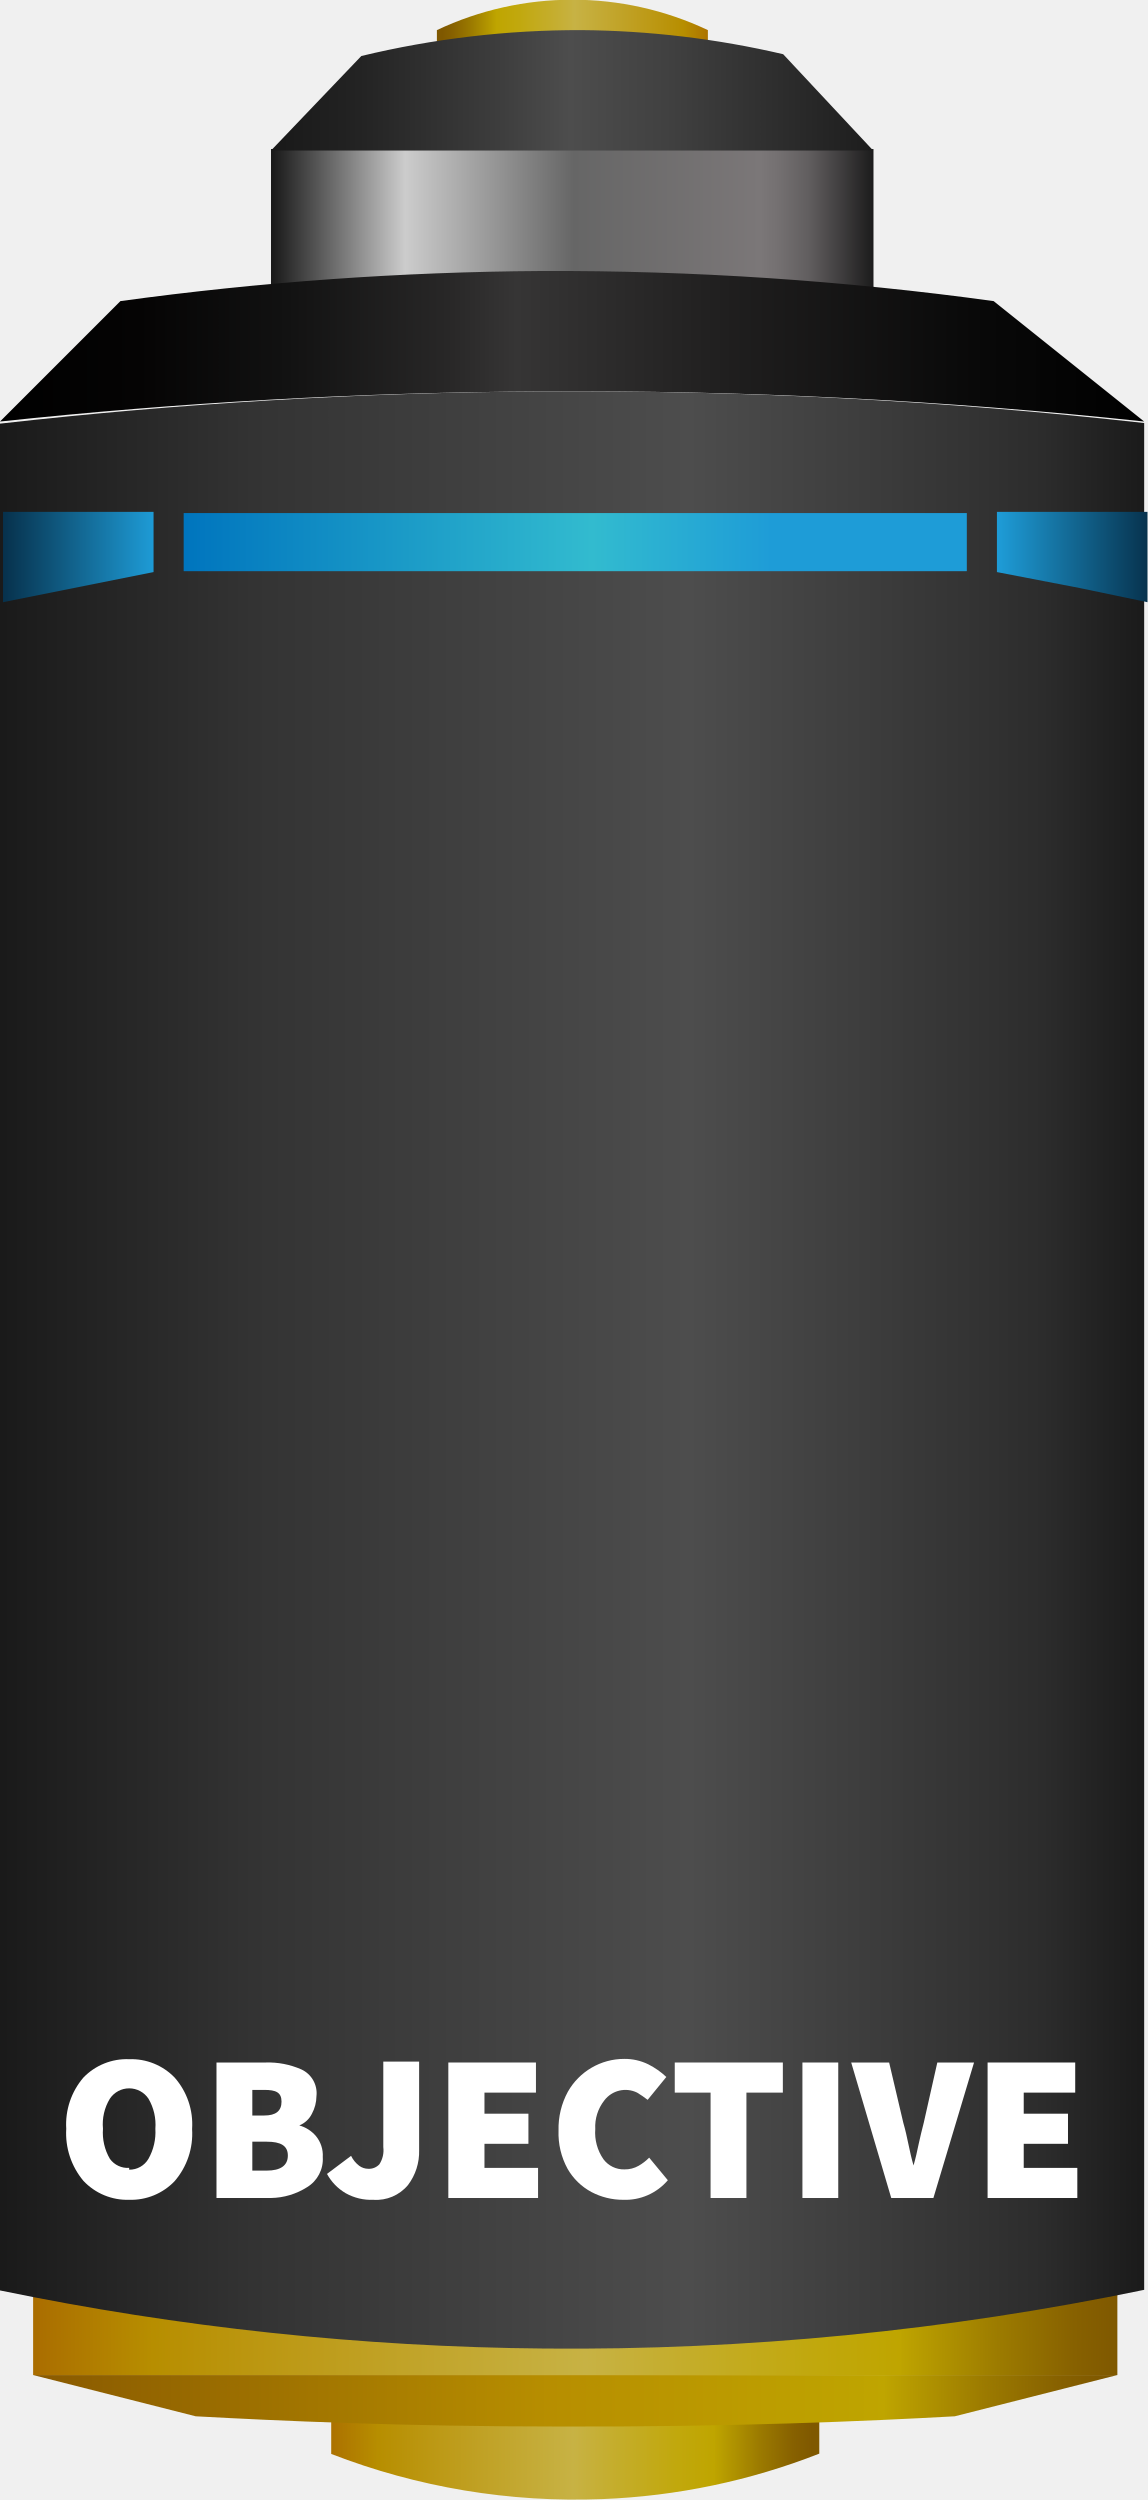
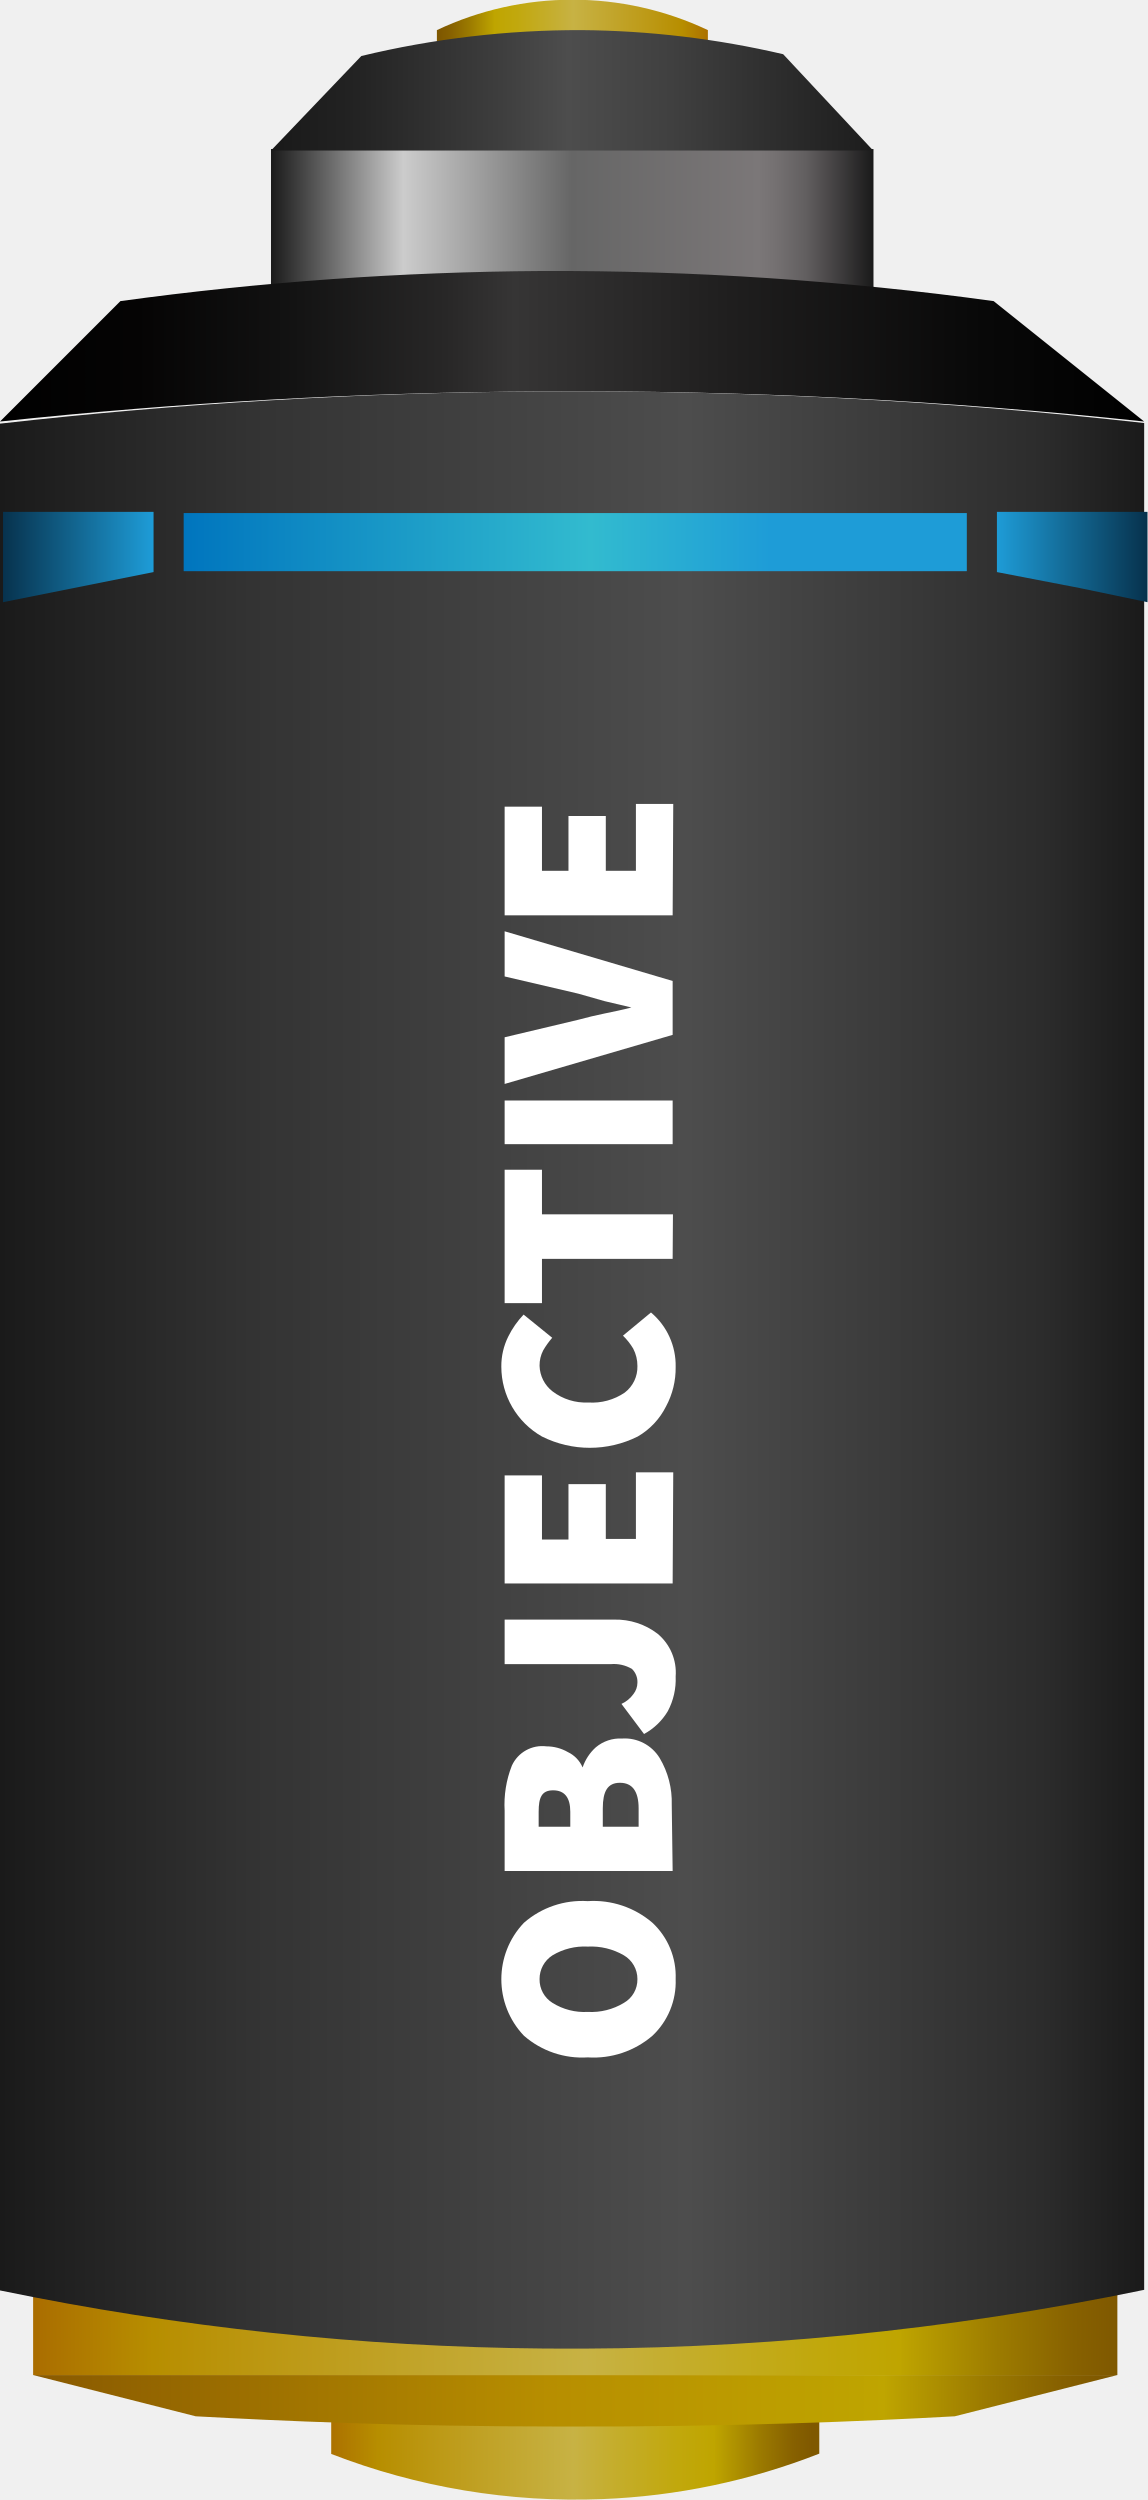
- <svg xmlns="http://www.w3.org/2000/svg" xmlns:xlink="http://www.w3.org/1999/xlink" id="Layer_1" data-name="Layer 1" width="38.11" height="83.03" viewBox="0 0 38.11 83.03">
+ <svg xmlns="http://www.w3.org/2000/svg" xmlns:xlink="http://www.w3.org/1999/xlink" id="Layer_1" data-name="Layer 1" viewBox="0 0 38.11 83.03">
  <defs>
    <style>.cls-1{fill:url(#linear-gradient);}.cls-2{fill:url(#linear-gradient-2);}.cls-3{fill:url(#linear-gradient-3);}.cls-4{fill:url(#linear-gradient-4);}.cls-5{fill:url(#linear-gradient-5);}.cls-6{fill:url(#linear-gradient-6);}.cls-7{fill:url(#linear-gradient-7);}.cls-8{fill:url(#linear-gradient-8);}.cls-9{fill:url(#linear-gradient-9);}.cls-10{fill:url(#linear-gradient-10);}.cls-11{fill:url(#linear-gradient-11);}.cls-12{fill:#fff;}</style>
    <linearGradient id="linear-gradient" x1="-1556.38" y1="-169.31" x2="-1540.18" y2="-169.31" gradientTransform="translate(1567.15 250.84)" gradientUnits="userSpaceOnUse">
      <stop offset="0" stop-color="#aa6d00" />
      <stop offset="0.11" stop-color="#b78e00" />
      <stop offset="0.24" stop-color="#bd9a17" />
      <stop offset="0.51" stop-color="#c7b244" />
      <stop offset="0.58" stop-color="#c5ae30" />
      <stop offset="0.72" stop-color="#c1a80d" />
      <stop offset="0.8" stop-color="#bfa500" />
      <stop offset="0.8" stop-color="#bea400" />
      <stop offset="0.89" stop-color="#9c7b00" />
      <stop offset="0.96" stop-color="#876100" />
      <stop offset="1" stop-color="#7f5800" />
    </linearGradient>
    <linearGradient id="linear-gradient-2" x1="-1566.05" y1="-173.39" x2="-1530.04" y2="-173.39" xlink:href="#linear-gradient" />
    <linearGradient id="linear-gradient-3" x1="-1566.56" y1="-171.11" x2="-1530.55" y2="-171.11" gradientTransform="translate(1567.15 250.84)" gradientUnits="userSpaceOnUse">
      <stop offset="0" stop-color="#885800" />
      <stop offset="0.49" stop-color="#b78e00" />
      <stop offset="0.8" stop-color="#bfa500" />
      <stop offset="0.8" stop-color="#bea400" />
      <stop offset="0.89" stop-color="#9c7b00" />
      <stop offset="0.96" stop-color="#876100" />
      <stop offset="1" stop-color="#7f5800" />
    </linearGradient>
-     <linearGradient id="linear-gradient-4" x1="7460.6" y1="3914.63" x2="7469.61" y2="3914.63" gradientTransform="translate(7484.24 3915.63) rotate(180)" xlink:href="#linear-gradient" />
-     <linearGradient id="linear-gradient-5" x1="7455.23" y1="3907.4" x2="7475.23" y2="3907.4" gradientTransform="translate(7484.24 3915.63) rotate(180)" gradientUnits="userSpaceOnUse">
+     <linearGradient id="linear-gradient-4" x1="-2383.4" y1="2784.63" x2="-2374.39" y2="2784.63" gradientTransform="translate(-2359.76 2785.63) rotate(180)" xlink:href="#linear-gradient" />
+     <linearGradient id="linear-gradient-5" x1="-2388.77" y1="2777.4" x2="-2368.77" y2="2777.4" gradientTransform="translate(-2359.76 2785.63) rotate(180)" gradientUnits="userSpaceOnUse">
      <stop offset="0" stop-color="#1a1a1a" />
      <stop offset="0.06" stop-color="#424041" />
      <stop offset="0.11" stop-color="#615e5f" />
      <stop offset="0.16" stop-color="#747071" />
      <stop offset="0.19" stop-color="#7b7778" />
      <stop offset="0.5" stop-color="#666" />
      <stop offset="0.78" stop-color="#ccc" />
      <stop offset="1" stop-color="#1a1a1a" />
    </linearGradient>
-     <linearGradient id="linear-gradient-6" x1="7454.95" y1="3912.65" x2="7474.95" y2="3912.65" gradientTransform="translate(7484.24 3915.63) rotate(180)" gradientUnits="userSpaceOnUse">
+     <linearGradient id="linear-gradient-6" x1="-2389.05" y1="2782.65" x2="-2369.05" y2="2782.65" gradientTransform="translate(-2359.76 2785.63) rotate(180)" gradientUnits="userSpaceOnUse">
      <stop offset="0" stop-color="#1a1a1a" />
      <stop offset="0.02" stop-color="#1d1d1d" />
      <stop offset="0.35" stop-color="#404040" />
      <stop offset="0.52" stop-color="#4d4d4d" />
      <stop offset="0.64" stop-color="#3d3d3d" />
      <stop offset="0.87" stop-color="#232323" />
      <stop offset="1" stop-color="#1a1a1a" />
    </linearGradient>
-     <linearGradient id="linear-gradient-7" x1="7446.23" y1="3904.12" x2="7484.24" y2="3904.12" gradientTransform="translate(7484.24 3915.63) rotate(180)" gradientUnits="userSpaceOnUse">
+     <linearGradient id="linear-gradient-7" x1="-2397.77" y1="2774.12" x2="-2359.76" y2="2774.12" gradientTransform="translate(-2359.76 2785.63) rotate(180)" gradientUnits="userSpaceOnUse">
      <stop offset="0" />
      <stop offset="0.14" stop-color="#080808" />
      <stop offset="0.36" stop-color="#1f1e1e" />
      <stop offset="0.55" stop-color="#363535" />
      <stop offset="0.61" stop-color="#282727" />
      <stop offset="0.75" stop-color="#121212" />
      <stop offset="0.88" stop-color="#050404" />
      <stop offset="1" />
    </linearGradient>
-     <linearGradient id="linear-gradient-8" x1="7446.23" y1="3870.11" x2="7484.24" y2="3870.11" gradientTransform="translate(7484.24 3915.63) rotate(180)" gradientUnits="userSpaceOnUse">
+     <linearGradient id="linear-gradient-8" x1="-2397.77" y1="2740.11" x2="-2359.76" y2="2740.11" gradientTransform="translate(-2359.76 2785.63) rotate(180)" gradientUnits="userSpaceOnUse">
      <stop offset="0" stop-color="#1a1a1a" />
      <stop offset="0.09" stop-color="#2c2c2c" />
      <stop offset="0.15" stop-color="#333" />
      <stop offset="0.4" stop-color="#4d4d4d" />
      <stop offset="0.78" stop-color="#333" />
      <stop offset="1" stop-color="#1a1a1a" />
    </linearGradient>
-     <linearGradient id="linear-gradient-9" x1="7446.13" y1="3897.11" x2="7451.13" y2="3897.11" gradientTransform="translate(7484.24 3915.63) rotate(180)" gradientUnits="userSpaceOnUse">
+     <linearGradient id="linear-gradient-9" x1="-2397.87" y1="2767.11" x2="-2392.87" y2="2767.11" gradientTransform="translate(-2359.76 2785.63) rotate(180)" gradientUnits="userSpaceOnUse">
      <stop offset="0" stop-color="#07324d" />
      <stop offset="1" stop-color="#1e9cd7" />
    </linearGradient>
-     <linearGradient id="linear-gradient-10" x1="7484.14" y1="3897.11" x2="7479.14" y2="3897.11" xlink:href="#linear-gradient-9" />
-     <linearGradient id="linear-gradient-11" x1="7452.13" y1="3897.63" x2="7478.14" y2="3897.63" gradientTransform="translate(-7446.03 -3879.63)" gradientUnits="userSpaceOnUse">
+     <linearGradient id="linear-gradient-10" x1="-2359.86" y1="2767.11" x2="-2364.86" y2="2767.11" xlink:href="#linear-gradient-9" />
+     <linearGradient id="linear-gradient-11" x1="-2391.87" y1="2767.63" x2="-2365.86" y2="2767.63" gradientTransform="translate(2397.97 -2749.63)" gradientUnits="userSpaceOnUse">
      <stop offset="0.25" stop-color="#1e9cd7" />
      <stop offset="0.48" stop-color="#32bbcf" />
      <stop offset="1" stop-color="#0075be" />
    </linearGradient>
  </defs>
  <path class="cls-1" d="M11,80H27.21v1.49A22.08,22.08,0,0,1,20,83a22.43,22.43,0,0,1-9-1.5Z" />
  <rect class="cls-2" x="1.1" y="76.03" width="36.01" height="2.85" />
  <path class="cls-3" d="M37.11,78.88l-5.4,1.37c-2.86.16-7.44.36-13.15.34-5.16,0-9.32-.19-12.06-.34L1.1,78.88Z" />
  <path class="cls-4" d="M23.51,2h-9V1a10.53,10.53,0,0,1,9,0Z" />
  <rect class="cls-5" x="9" y="4.95" width="20.01" height="6.56" />
  <path class="cls-6" d="M9,5l3-3.14A30.93,30.93,0,0,1,19.31,1a30.56,30.56,0,0,1,6.7.8L29,5Z" />
  <path class="cls-7" d="M0,14l4-4A108.08,108.08,0,0,1,18,9a107.13,107.13,0,0,1,15,1l5,4a177.44,177.44,0,0,0-20-1A178.49,178.49,0,0,0,0,14Z" />
  <path class="cls-8" d="M0,76.07v-62A169.42,169.42,0,0,1,18,13a170,170,0,0,1,20,1.05v62A93.79,93.79,0,0,1,18.1,78,93.32,93.32,0,0,1,0,76.07Z" />
  <path class="cls-9" d="M33.11,17h5v3l-2.25-.47L33.11,19Z" />
  <path class="cls-10" d="M.1,17h5V19L.1,20Z" />
  <rect class="cls-11" x="6.1" y="17.04" width="26.01" height="1.93" transform="translate(38.21 36.01) rotate(180)" />
-   <path class="cls-12" d="M4.29,73.06a2,2,0,0,1-1.52-.63A2.46,2.46,0,0,1,2.2,70.7,2.39,2.39,0,0,1,2.77,69a2,2,0,0,1,1.52-.61A2,2,0,0,1,5.8,69a2.35,2.35,0,0,1,.58,1.71,2.41,2.41,0,0,1-.58,1.73A2,2,0,0,1,4.29,73.06Zm0-1a.73.73,0,0,0,.64-.36,1.81,1.81,0,0,0,.23-1,1.71,1.71,0,0,0-.23-1,.77.77,0,0,0-1.28,0,1.63,1.63,0,0,0-.23,1,1.72,1.72,0,0,0,.23,1A.73.73,0,0,0,4.29,72Z" />
-   <path class="cls-12" d="M7.19,73v-4.5H8.81a2.73,2.73,0,0,1,1.2.23.87.87,0,0,1,.5.89,1.25,1.25,0,0,1-.15.58.8.8,0,0,1-.42.39v0a1.11,1.11,0,0,1,.55.35,1,1,0,0,1,.23.7,1.09,1.09,0,0,1-.52,1A2.3,2.3,0,0,1,9,73Zm1.19-2.74h.4c.38,0,.57-.15.57-.46s-.19-.39-.57-.39h-.4Zm0,1.83h.48c.46,0,.7-.17.7-.5s-.24-.46-.7-.46H8.38Z" />
-   <path class="cls-12" d="M12.4,73.06a1.72,1.72,0,0,1-.92-.22,1.66,1.66,0,0,1-.62-.64l.8-.6a.92.92,0,0,0,.27.33.51.51,0,0,0,.3.1.47.47,0,0,0,.37-.15.85.85,0,0,0,.13-.57V68.47h1.19v2.94a1.83,1.83,0,0,1-.37,1.16A1.37,1.37,0,0,1,12.4,73.06Z" />
-   <path class="cls-12" d="M14.89,73v-4.5H17.8v1H16.09v.7h1.46v1H16.09V72h1.78v1Z" />
-   <path class="cls-12" d="M20.7,73.06a2.25,2.25,0,0,1-1.06-.26,2,2,0,0,1-.79-.77,2.46,2.46,0,0,1-.3-1.27,2.56,2.56,0,0,1,.31-1.29,2.15,2.15,0,0,1,1.87-1.09,1.77,1.77,0,0,1,.8.18,2.54,2.54,0,0,1,.6.42l-.62.76a3.64,3.64,0,0,0-.35-.24.88.88,0,0,0-1.09.26,1.41,1.41,0,0,0-.3.95,1.55,1.55,0,0,0,.27,1,.84.84,0,0,0,.7.34.91.91,0,0,0,.47-.12,1.62,1.62,0,0,0,.35-.27l.62.75A1.85,1.85,0,0,1,20.7,73.06Z" />
-   <path class="cls-12" d="M23.6,73v-3.5H22.41v-1H26v1H24.79V73Z" />
-   <path class="cls-12" d="M26.65,73v-4.5h1.19V73Z" />
-   <path class="cls-12" d="M29.6,73l-1.33-4.5h1.26l.47,2c.07.24.12.47.17.71s.1.47.17.71h0c.07-.24.12-.47.17-.71s.11-.47.17-.71l.45-2h1.22L31,73Z" />
-   <path class="cls-12" d="M32.8,73v-4.5h2.91v1H34v.7h1.47v1H34V72h1.78v1Z" />
+   <path class="cls-12" d="M22.44,65.73a2.46,2.46,0,0,1-.77,1.88,3,3,0,0,1-2.15.72,2.94,2.94,0,0,1-2.12-.72,2.72,2.72,0,0,1,0-3.75,2.94,2.94,0,0,1,2.12-.72,3,3,0,0,1,2.15.72A2.43,2.43,0,0,1,22.44,65.73Zm-1.27,0a.91.91,0,0,0-.45-.79,2.17,2.17,0,0,0-1.2-.29,2.06,2.06,0,0,0-1.17.29.93.93,0,0,0-.43.79.91.91,0,0,0,.43.79,2,2,0,0,0,1.17.3,2.09,2.09,0,0,0,1.2-.3A.89.89,0,0,0,21.17,65.73Z" />
+   <path class="cls-12" d="M22.34,62.14H16.76v-2A3.54,3.54,0,0,1,17,58.64,1.11,1.11,0,0,1,18.15,58a1.43,1.43,0,0,1,.71.19,1,1,0,0,1,.49.51h0a1.57,1.57,0,0,1,.44-.67,1.25,1.25,0,0,1,.87-.29,1.36,1.36,0,0,1,1.25.65,2.86,2.86,0,0,1,.4,1.55Zm-3.4-1.47v-.5c0-.47-.19-.71-.57-.71s-.48.24-.48.71v.5Zm2.27,0v-.61c0-.57-.21-.85-.62-.85s-.57.28-.57.85v.61Z" />
+   <path class="cls-12" d="M22.44,55.68a2.25,2.25,0,0,1-.26,1.15,2.07,2.07,0,0,1-.79.76l-.75-1a1,1,0,0,0,.4-.33.62.62,0,0,0,.13-.37.6.6,0,0,0-.18-.46,1.17,1.17,0,0,0-.71-.16H16.76V53.79H20.4a2.28,2.28,0,0,1,1.44.47A1.68,1.68,0,0,1,22.44,55.68Z" />
+   <path class="cls-12" d="M22.34,52.59H16.76V49H18v2.13h.88V49.29h1.24v1.82h1V48.9h1.24Z" />
+   <path class="cls-12" d="M22.44,45.4a2.67,2.67,0,0,1-.32,1.31,2.39,2.39,0,0,1-.94,1,3.56,3.56,0,0,1-3.18,0,2.67,2.67,0,0,1-1.35-2.32,2.2,2.2,0,0,1,.23-1,2.94,2.94,0,0,1,.51-.73l.95.77a2.73,2.73,0,0,0-.3.42,1.07,1.07,0,0,0-.12.51,1.11,1.11,0,0,0,.43.85,1.82,1.82,0,0,0,1.19.37,1.92,1.92,0,0,0,1.21-.33,1.07,1.07,0,0,0,.42-.88,1.24,1.24,0,0,0-.14-.58,2.08,2.08,0,0,0-.34-.43l.93-.77A2.3,2.3,0,0,1,22.44,45.4Z" />
+   <path class="cls-12" d="M22.34,41.81H18v1.47H16.76V38.85H18v1.48h4.35Z" />
+   <path class="cls-12" d="M22.34,38H16.76V36.55h5.58Z" />
+   <path class="cls-12" d="M22.34,34.37,16.76,36V34.45l2.44-.58c.29-.08.59-.15.88-.21s.59-.12.89-.2v0l-.89-.21L19.2,33l-2.44-.57V30.93l5.58,1.65Z" />
+   <path class="cls-12" d="M22.34,30.4H16.76V26.79H18v2.13h.88V27.1h1.24v1.82h1V26.7h1.24Z" />
</svg>
